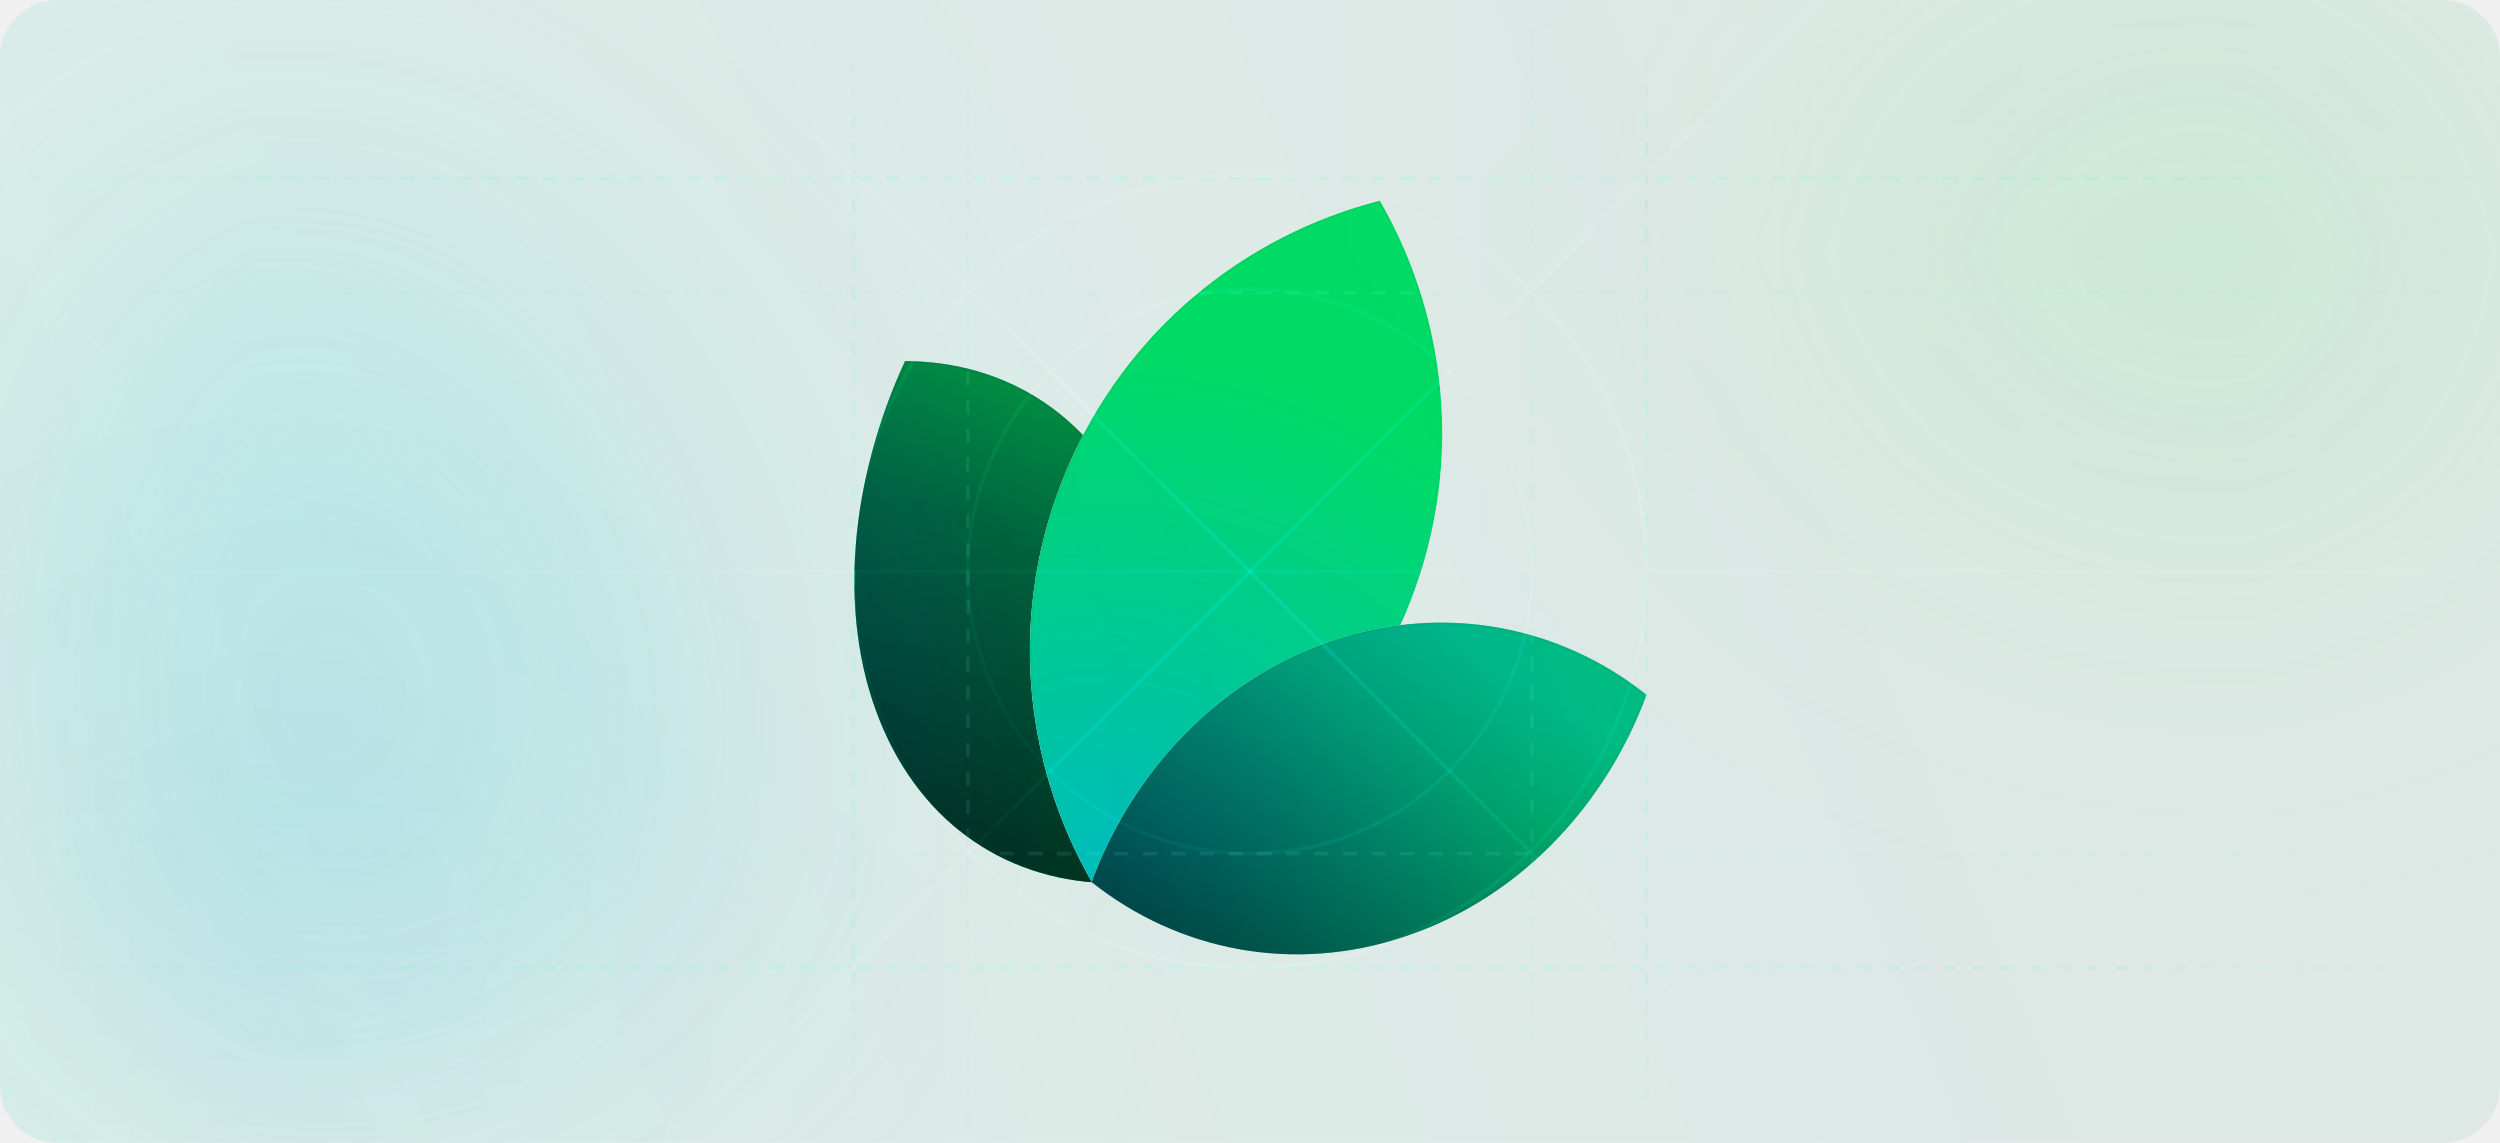
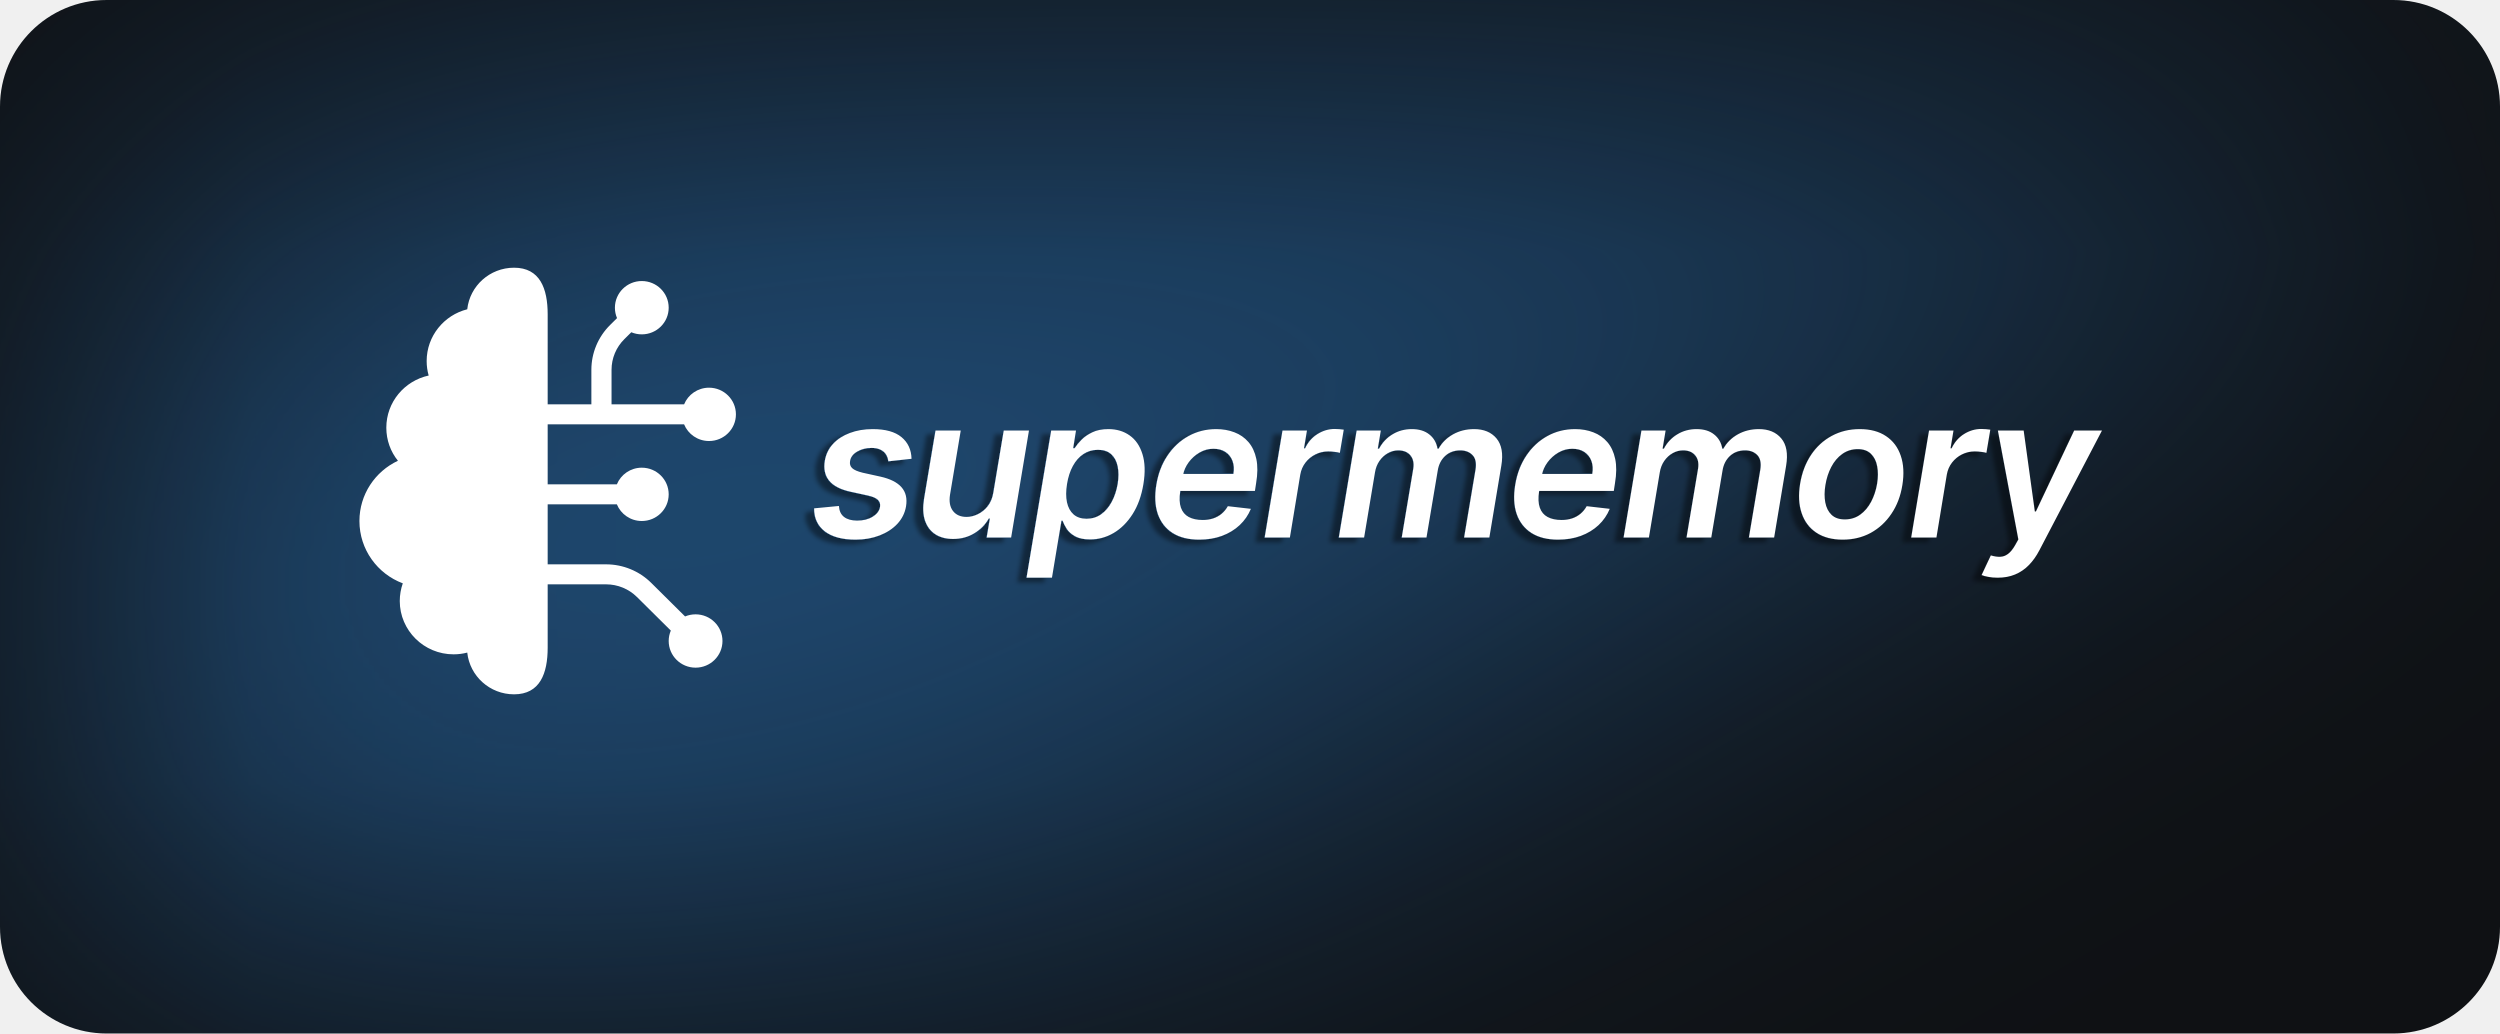
- <svg xmlns="http://www.w3.org/2000/svg" width="700" height="320" viewBox="0 0 700 320" fill="none">
-   <g clip-path="url(#clip0_2862_30)">
-     <rect width="700" height="320" rx="16" fill="url(#paint0_linear_2862_30)" />
-     <path d="M311.889 247.3C283.097 247.215 258.226 231.466 246.292 201.629C234.357 171.793 238.02 134.523 253.414 101.112C282.206 101.197 307.077 116.945 319.011 146.782C330.946 176.619 327.283 213.888 311.889 247.3Z" fill="white" />
-     <path d="M311.889 247.3C283.097 247.215 258.226 231.466 246.292 201.629C234.357 171.793 238.02 134.523 253.414 101.112C282.206 101.197 307.077 116.945 319.011 146.782C330.946 176.619 327.283 213.888 311.889 247.3Z" fill="url(#paint1_radial_2862_30)" />
-     <path d="M311.889 247.3C283.097 247.215 258.226 231.466 246.292 201.629C234.357 171.793 238.02 134.523 253.414 101.112C282.206 101.197 307.077 116.945 319.011 146.782C330.946 176.619 327.283 213.888 311.889 247.3Z" fill="black" fill-opacity="0.5" style="mix-blend-mode:hard-light" />
-     <path d="M311.889 247.3C283.097 247.215 258.226 231.466 246.292 201.629C234.357 171.793 238.02 134.523 253.414 101.112C282.206 101.197 307.077 116.945 319.011 146.782C330.946 176.619 327.283 213.888 311.889 247.3Z" fill="url(#paint2_linear_2862_30)" fill-opacity="0.5" style="mix-blend-mode:hard-light" />
-     <path d="M311.72 247.034C283.108 246.887 258.409 231.208 246.538 201.531C234.656 171.825 238.271 134.702 253.583 101.377C282.195 101.524 306.894 117.203 318.765 146.88C330.647 176.586 327.031 213.709 311.72 247.034Z" stroke="url(#paint3_linear_2862_30)" stroke-opacity="0.05" stroke-width="0.531" />
-     <path d="M305.839 247.174C343.92 237.419 377.154 210.619 393.585 171.64C410.017 132.661 405.98 90.199 386.347 56.193C348.266 65.948 315.032 92.749 298.601 131.728C282.169 170.706 286.206 213.168 305.839 247.174Z" fill="white" />
-     <path d="M305.839 247.174C343.92 237.419 377.154 210.619 393.585 171.64C410.017 132.661 405.98 90.199 386.347 56.193C348.266 65.948 315.032 92.749 298.601 131.728C282.169 170.706 286.206 213.168 305.839 247.174Z" fill="url(#paint4_radial_2862_30)" />
-     <path d="M393.341 171.537C376.971 210.369 343.89 237.091 305.969 246.867C286.462 212.959 282.476 170.663 298.845 131.831C315.215 92.998 348.295 66.276 386.217 56.5C405.724 90.408 409.71 132.704 393.341 171.537Z" stroke="url(#paint5_linear_2862_30)" stroke-opacity="0.05" stroke-width="0.531" />
-     <path d="M305.686 246.995C329.749 266.114 361.965 272.832 393.67 262.129C425.376 251.426 449.499 225.691 461.03 194.556C436.967 175.437 404.751 168.719 373.045 179.422C341.34 190.125 317.217 215.86 305.686 246.995Z" fill="white" />
-     <path d="M305.686 246.995C329.749 266.114 361.965 272.832 393.67 262.129C425.376 251.426 449.499 225.691 461.03 194.556C436.967 175.437 404.751 168.719 373.045 179.422C341.34 190.125 317.217 215.86 305.686 246.995Z" fill="url(#paint6_radial_2862_30)" />
-     <path d="M305.686 246.995C329.749 266.114 361.965 272.832 393.67 262.129C425.376 251.426 449.499 225.691 461.03 194.556C436.967 175.437 404.751 168.719 373.045 179.422C341.34 190.125 317.217 215.86 305.686 246.995Z" fill="black" fill-opacity="0.2" style="mix-blend-mode:hard-light" />
-     <path d="M305.686 246.995C329.749 266.114 361.965 272.832 393.67 262.129C425.376 251.426 449.499 225.691 461.03 194.556C436.967 175.437 404.751 168.719 373.045 179.422C341.34 190.125 317.217 215.86 305.686 246.995Z" fill="url(#paint7_linear_2862_30)" fill-opacity="0.5" style="mix-blend-mode:hard-light" />
-     <path d="M393.586 261.878C362.034 272.529 329.98 265.88 306.002 246.907C317.534 215.919 341.57 190.327 373.13 179.673C404.681 169.023 436.735 175.671 460.714 194.644C449.181 225.632 425.145 251.224 393.586 261.878Z" stroke="url(#paint8_linear_2862_30)" stroke-opacity="0.05" stroke-width="0.531" />
-     <g opacity="0.8" filter="url(#filter0_f_2862_30)">
-       <circle cx="660" cy="-60" r="160" fill="#18E244" fill-opacity="0.4" />
+ <svg xmlns="http://www.w3.org/2000/svg" width="2344" height="969" viewBox="0 0 2344 969" fill="none">
+   <g clip-path="url(#clip0_2392_147)">
+     <rect width="2344" height="969" rx="100" fill="#0F1114" />
+     <g opacity="0.4" filter="url(#filter0_f_2392_147)">
+       <rect x="-2772.03" y="1936.79" width="7287.1" height="929.709" transform="rotate(-30 -2772.03 1936.79)" fill="#369DFD" />
    </g>
-     <g opacity="0.8" filter="url(#filter1_f_2862_30)">
-       <circle cx="20" cy="213" r="160" fill="#18CAE2" fill-opacity="0.33" />
+     <g filter="url(#filter1_d_2392_147)">
+       <path d="M854.654 430.165L832.896 432.517C832.678 430.295 832.003 428.226 830.87 426.31C829.738 424.393 828.039 422.868 825.774 421.736C823.552 420.56 820.677 419.972 817.149 419.972C812.008 419.972 807.5 421.126 803.623 423.435C799.746 425.743 797.546 428.705 797.024 432.321C796.544 435.022 797.198 437.222 798.984 438.92C800.77 440.619 804.08 442.057 808.916 443.233L825.512 446.892C834.66 448.939 841.238 452.25 845.245 456.824C849.296 461.398 850.712 467.387 849.492 474.793C848.447 480.978 845.746 486.423 841.39 491.128C837.034 495.789 831.458 499.426 824.663 502.04C817.911 504.653 810.418 505.96 802.186 505.96C789.684 505.96 780.057 503.368 773.305 498.185C766.597 492.957 763.264 485.77 763.308 476.622L786.569 474.401C786.83 478.931 788.42 482.35 791.339 484.659C794.258 486.924 798.309 488.079 803.492 488.122C809.329 488.166 814.252 486.946 818.259 484.463C822.311 481.937 824.597 478.866 825.12 475.25C825.556 472.549 824.881 470.349 823.095 468.651C821.352 466.952 818.238 465.601 813.751 464.599L797.285 461.006C787.963 458.958 781.32 455.495 777.356 450.616C773.436 445.694 772.107 439.487 773.37 431.994C774.416 425.896 776.964 420.647 781.015 416.247C785.11 411.804 790.359 408.384 796.762 405.989C803.166 403.549 810.331 402.33 818.259 402.33C830.195 402.33 839.19 404.834 845.245 409.844C851.3 414.853 854.436 421.627 854.654 430.165ZM931.376 461.79L941.112 403.636H964.765L948.038 504H925.104L928.109 486.162H927.064C923.927 491.781 919.441 496.377 913.604 499.949C907.81 503.521 901.145 505.307 893.609 505.307C887.032 505.307 881.478 503.848 876.947 500.929C872.417 497.967 869.194 493.676 867.277 488.057C865.404 482.394 865.121 475.555 866.427 467.54L877.143 403.636H900.797L890.734 463.881C889.732 470.241 890.647 475.294 893.479 479.04C896.354 482.786 900.622 484.659 906.285 484.659C909.77 484.659 913.277 483.81 916.805 482.111C920.377 480.412 923.492 477.885 926.149 474.531C928.806 471.134 930.549 466.886 931.376 461.79ZM962.474 541.636L985.605 403.636H1008.87L1006.19 420.233H1007.56C1009.13 417.794 1011.24 415.202 1013.9 412.457C1016.6 409.67 1020.02 407.295 1024.16 405.335C1028.29 403.331 1033.33 402.33 1039.25 402.33C1046.96 402.33 1053.6 404.312 1059.18 408.276C1064.75 412.196 1068.74 418.011 1071.14 425.722C1073.58 433.388 1073.88 442.797 1072.05 453.949C1070.22 464.97 1066.85 474.335 1061.92 482.045C1057 489.756 1051.1 495.636 1044.22 499.688C1037.33 503.739 1029.95 505.764 1022.06 505.764C1016.31 505.764 1011.68 504.806 1008.15 502.889C1004.66 500.973 1002.03 498.664 1000.24 495.963C998.455 493.219 997.126 490.627 996.255 488.188H995.21L986.323 541.636H962.474ZM1000.44 453.818C999.392 460.309 999.37 465.993 1000.37 470.872C1001.42 475.751 1003.49 479.562 1006.58 482.307C1009.67 485.008 1013.72 486.358 1018.73 486.358C1023.96 486.358 1028.53 484.964 1032.45 482.176C1036.42 479.345 1039.71 475.49 1042.32 470.611C1044.98 465.688 1046.85 460.091 1047.94 453.818C1048.94 447.589 1048.94 442.057 1047.94 437.222C1046.94 432.386 1044.91 428.597 1041.86 425.852C1038.81 423.108 1034.68 421.736 1029.45 421.736C1024.35 421.736 1019.8 423.064 1015.79 425.722C1011.83 428.379 1008.54 432.103 1005.93 436.895C1003.31 441.687 1001.48 447.328 1000.44 453.818ZM1124.35 505.96C1114.29 505.96 1105.97 503.869 1099.39 499.688C1092.81 495.462 1088.2 489.494 1085.54 481.784C1082.93 474.03 1082.49 464.904 1084.23 454.406C1085.93 444.082 1089.39 435.022 1094.62 427.224C1099.85 419.384 1106.38 413.285 1114.22 408.929C1122.11 404.529 1130.82 402.33 1140.36 402.33C1146.55 402.33 1152.23 403.331 1157.41 405.335C1162.6 407.295 1166.98 410.345 1170.55 414.483C1174.12 418.621 1176.58 423.892 1177.93 430.295C1179.28 436.655 1179.22 444.235 1177.73 453.034L1176.62 460.287H1094.29L1096.84 444.344H1156.43C1157.22 439.813 1156.96 435.784 1155.65 432.256C1154.34 428.684 1152.16 425.874 1149.12 423.827C1146.07 421.779 1142.25 420.756 1137.68 420.756C1133.02 420.756 1128.66 421.954 1124.61 424.349C1120.61 426.702 1117.23 429.751 1114.48 433.497C1111.74 437.243 1110 441.186 1109.26 445.324L1106.58 460.614C1105.62 466.886 1105.84 472.005 1107.23 475.969C1108.63 479.933 1111.07 482.851 1114.55 484.724C1118.04 486.598 1122.43 487.534 1127.75 487.534C1131.23 487.534 1134.46 487.055 1137.42 486.097C1140.38 485.138 1143.02 483.701 1145.33 481.784C1147.68 479.824 1149.64 477.428 1151.21 474.597L1172.83 477.08C1170.44 482.917 1166.93 488.013 1162.31 492.369C1157.7 496.682 1152.16 500.036 1145.72 502.432C1139.31 504.784 1132.19 505.96 1124.35 505.96ZM1185.75 504L1202.48 403.636H1225.41L1222.6 420.364H1223.65C1226.39 414.57 1230.27 410.105 1235.28 406.969C1240.33 403.789 1245.73 402.199 1251.48 402.199C1252.83 402.199 1254.29 402.264 1255.86 402.395C1257.43 402.482 1258.78 402.634 1259.91 402.852L1256.25 424.611C1255.25 424.262 1253.68 423.957 1251.55 423.696C1249.46 423.391 1247.39 423.239 1245.34 423.239C1241.03 423.239 1237.02 424.175 1233.32 426.048C1229.66 427.878 1226.57 430.426 1224.04 433.693C1221.51 436.96 1219.88 440.728 1219.14 444.997L1209.4 504H1185.75ZM1255.27 504L1272 403.636H1294.67L1291.79 420.69H1293.04C1296.09 414.94 1300.29 410.454 1305.65 407.23C1311 403.963 1317.04 402.33 1323.75 402.33C1330.5 402.33 1335.94 403.985 1340.08 407.295C1344.26 410.562 1346.83 415.027 1347.79 420.69H1348.84C1351.97 415.071 1356.46 410.606 1362.3 407.295C1368.18 403.985 1374.78 402.33 1382.1 402.33C1391.24 402.33 1398.26 405.248 1403.14 411.085C1408.01 416.922 1409.52 425.438 1407.64 436.634L1396.41 504H1372.75L1383.47 440.293C1384.43 434.063 1383.47 429.511 1380.59 426.636C1377.76 423.718 1373.95 422.259 1369.16 422.259C1363.45 422.259 1358.7 424.023 1354.91 427.551C1351.17 431.08 1348.86 435.697 1347.99 441.403L1337.47 504H1314.27L1325.12 439.312C1325.9 434.129 1324.99 429.991 1322.37 426.898C1319.8 423.805 1316.01 422.259 1311 422.259C1307.61 422.259 1304.36 423.13 1301.27 424.872C1298.18 426.615 1295.54 429.054 1293.36 432.19C1291.23 435.283 1289.83 438.877 1289.18 442.972L1278.99 504H1255.27ZM1460.83 505.96C1450.76 505.96 1442.44 503.869 1435.87 499.688C1429.29 495.462 1424.67 489.494 1422.01 481.784C1419.4 474.03 1418.97 464.904 1420.71 454.406C1422.41 444.082 1425.87 435.022 1431.1 427.224C1436.32 419.384 1442.86 413.285 1450.7 408.929C1458.58 404.529 1467.3 402.33 1476.84 402.33C1483.02 402.33 1488.71 403.331 1493.89 405.335C1499.07 407.295 1503.45 410.345 1507.02 414.483C1510.6 418.621 1513.06 423.892 1514.41 430.295C1515.76 436.655 1515.69 444.235 1514.21 453.034L1513.1 460.287H1430.77L1433.32 444.344H1492.91C1493.69 439.813 1493.43 435.784 1492.13 432.256C1490.82 428.684 1488.64 425.874 1485.59 423.827C1482.54 421.779 1478.73 420.756 1474.16 420.756C1469.5 420.756 1465.14 421.954 1461.09 424.349C1457.08 426.702 1453.71 429.751 1450.96 433.497C1448.22 437.243 1446.47 441.186 1445.73 445.324L1443.05 460.614C1442.1 466.886 1442.31 472.005 1443.71 475.969C1445.1 479.933 1447.54 482.851 1451.03 484.724C1454.51 486.598 1458.91 487.534 1464.22 487.534C1467.71 487.534 1470.93 487.055 1473.9 486.097C1476.86 485.138 1479.49 483.701 1481.8 481.784C1484.15 479.824 1486.11 477.428 1487.68 474.597L1509.31 477.08C1506.91 482.917 1503.41 488.013 1498.79 492.369C1494.17 496.682 1488.64 500.036 1482.19 502.432C1475.79 504.784 1468.67 505.96 1460.83 505.96ZM1522.29 504L1539.02 403.636H1561.69L1558.82 420.69H1560.06C1563.11 414.94 1567.31 410.454 1572.67 407.23C1578.03 403.963 1584.06 402.33 1590.77 402.33C1597.52 402.33 1602.97 403.985 1607.1 407.295C1611.29 410.562 1613.86 415.027 1614.81 420.69H1615.86C1619 415.071 1623.48 410.606 1629.32 407.295C1635.2 403.985 1641.8 402.33 1649.12 402.33C1658.27 402.33 1665.28 405.248 1670.16 411.085C1675.04 416.922 1676.54 425.438 1674.67 436.634L1663.43 504H1639.77L1650.49 440.293C1651.45 434.063 1650.49 429.511 1647.62 426.636C1644.78 423.718 1640.97 422.259 1636.18 422.259C1630.47 422.259 1625.73 424.023 1621.94 427.551C1618.19 431.08 1615.88 435.697 1615.01 441.403L1604.49 504H1581.29L1592.14 439.312C1592.93 434.129 1592.01 429.991 1589.4 426.898C1586.83 423.805 1583.04 422.259 1578.03 422.259C1574.63 422.259 1571.38 423.13 1568.29 424.872C1565.2 426.615 1562.56 429.054 1560.39 432.19C1558.25 435.283 1556.86 438.877 1556.2 442.972L1546.01 504H1522.29ZM1727.72 505.96C1717.83 505.96 1709.6 503.782 1703.02 499.426C1696.49 495.07 1691.89 488.95 1689.23 481.065C1686.58 473.181 1686.1 464.033 1687.8 453.622C1689.49 443.342 1692.89 434.347 1697.99 426.636C1703.13 418.926 1709.6 412.958 1717.4 408.733C1725.24 404.464 1734.01 402.33 1743.73 402.33C1753.62 402.33 1761.83 404.529 1768.36 408.929C1774.9 413.285 1779.49 419.405 1782.15 427.29C1784.85 435.174 1785.35 444.366 1783.65 454.864C1782 465.1 1778.58 474.052 1773.39 481.719C1768.25 489.385 1761.78 495.353 1753.99 499.622C1746.19 503.848 1737.43 505.96 1727.72 505.96ZM1729.68 487.011C1735.17 487.011 1739.98 485.53 1744.12 482.568C1748.3 479.562 1751.72 475.533 1754.38 470.48C1757.08 465.384 1758.95 459.721 1760 453.491C1760.96 447.48 1760.98 442.035 1760.06 437.156C1759.15 432.234 1757.19 428.335 1754.18 425.46C1751.22 422.542 1747.1 421.082 1741.83 421.082C1736.34 421.082 1731.49 422.607 1727.26 425.656C1723.08 428.662 1719.66 432.713 1717 437.81C1714.35 442.863 1712.52 448.504 1711.51 454.733C1710.51 460.744 1710.47 466.189 1711.38 471.068C1712.3 475.947 1714.26 479.824 1717.26 482.699C1720.27 485.574 1724.41 487.011 1729.68 487.011ZM1791.94 504L1808.67 403.636H1831.61L1828.8 420.364H1829.84C1832.59 414.57 1836.46 410.105 1841.47 406.969C1846.53 403.789 1851.93 402.199 1857.68 402.199C1859.03 402.199 1860.49 402.264 1862.06 402.395C1863.62 402.482 1864.97 402.634 1866.11 402.852L1862.45 424.611C1861.45 424.262 1859.88 423.957 1857.74 423.696C1855.65 423.391 1853.58 423.239 1851.54 423.239C1847.22 423.239 1843.22 424.175 1839.51 426.048C1835.85 427.878 1832.76 430.426 1830.23 433.693C1827.71 436.96 1826.07 440.728 1825.33 444.997L1815.6 504H1791.94ZM1873.01 541.636C1869.79 541.636 1866.85 541.375 1864.19 540.852C1861.58 540.373 1859.51 539.807 1857.98 539.153L1866.61 520.727C1869.88 521.729 1872.82 522.165 1875.43 522.034C1878.09 521.947 1880.53 521.054 1882.75 519.355C1885.01 517.7 1887.23 514.977 1889.41 511.188L1892.42 505.764L1873.21 403.636H1897.38L1907.84 479.562H1908.88L1944.76 403.636H1970.83L1912.09 516.023C1909.25 521.468 1905.97 526.085 1902.22 529.875C1898.47 533.708 1894.18 536.627 1889.35 538.631C1884.56 540.634 1879.11 541.636 1873.01 541.636Z" fill="white" />
    </g>
-     <g opacity="0.8" filter="url(#filter2_f_2862_30)">
-       <circle cx="660" cy="480" r="160" fill="#18E2B2" fill-opacity="0.52" />
-     </g>
-     <g opacity="0.8" filter="url(#filter3_f_2862_30)">
-       <circle cx="20" cy="413" r="160" fill="#4018E2" fill-opacity="0.22" />
-     </g>
-     <path opacity="0.2" d="M0 50H700" stroke="url(#paint9_radial_2862_30)" stroke-dasharray="4 4" />
-     <path opacity="0.1" d="M0 82H700" stroke="url(#paint10_radial_2862_30)" stroke-dasharray="4 4" />
-     <path opacity="0.2" d="M239 0L239 320" stroke="url(#paint11_radial_2862_30)" stroke-dasharray="4 4" />
-     <path opacity="0.1" d="M271 0L271 320" stroke="url(#paint12_radial_2862_30)" stroke-dasharray="4 4" />
-     <path opacity="0.2" d="M461 0L461 320" stroke="url(#paint13_radial_2862_30)" stroke-dasharray="4 4" />
-     <path opacity="0.1" d="M429 0L429 320" stroke="url(#paint14_radial_2862_30)" stroke-dasharray="4 4" />
-     <path opacity="0.2" d="M0 271H700" stroke="url(#paint15_radial_2862_30)" stroke-dasharray="4 4" />
-     <path opacity="0.1" d="M0 239H700" stroke="url(#paint16_radial_2862_30)" stroke-dasharray="4 4" />
-     <g style="mix-blend-mode:overlay" opacity="0.1">
-       <path d="M0 160H700" stroke="url(#paint17_linear_2862_30)" />
-     </g>
-     <g style="mix-blend-mode:overlay" opacity="0.2">
-       <path d="M511 -1L189 321" stroke="url(#paint18_linear_2862_30)" />
-     </g>
-     <g style="mix-blend-mode:overlay" opacity="0.2">
-       <path d="M511 321L189 -1" stroke="url(#paint19_linear_2862_30)" />
-     </g>
-     <g style="mix-blend-mode:overlay" opacity="0.1">
-       <circle cx="350" cy="160" r="111" stroke="white" />
-     </g>
-     <g style="mix-blend-mode:overlay" opacity="0.1">
-       <circle cx="350" cy="160" r="79" stroke="white" />
-     </g>
+     <path d="M481.982 251C506.33 251 513.5 270.609 513.5 294.75V379.125H554.473V346.711C554.473 330.963 560.782 315.861 572.013 304.726L578.531 298.263C577.246 295.264 576.536 291.964 576.536 288.5C576.536 274.693 587.825 263.5 601.75 263.5C615.675 263.5 626.964 274.693 626.964 288.5C626.964 302.307 615.675 313.5 601.75 313.5C598.256 313.5 594.928 312.795 591.903 311.522L585.385 317.984C577.701 325.603 573.384 335.936 573.384 346.711V379.125H641.404C645.145 369.963 654.204 363.5 664.786 363.5C678.711 363.5 690 374.693 690 388.5C690 402.307 678.711 413.5 664.786 413.5C654.204 413.5 645.145 407.037 641.404 397.875H513.5V454.125H578.369C582.109 444.963 591.168 438.5 601.75 438.5C615.675 438.5 626.964 449.693 626.964 463.5C626.964 477.307 615.675 488.5 601.75 488.5C591.168 488.5 582.109 482.037 578.368 472.875H513.5V529.125H568.255C584.137 529.125 599.369 535.381 610.599 546.516L642.331 577.978C645.357 576.705 648.685 576 652.179 576C666.104 576 677.393 587.193 677.393 601C677.393 614.807 666.104 626 652.179 626C638.253 626 626.964 614.807 626.964 601C626.964 597.536 627.675 594.236 628.96 591.237L597.227 559.774C589.543 552.155 579.121 547.875 568.255 547.875H513.5V607.25C513.5 631.391 506.33 651 481.982 651C459.211 651 440.457 633.891 438.094 611.859C433.996 612.953 429.662 613.5 425.25 613.5C397.435 613.5 374.821 591.078 374.821 563.5C374.821 557.719 375.846 552.094 377.658 546.937C353.862 538.031 337 515.219 337 488.5C337 463.578 351.735 442.016 373.088 432.016C366.233 423.5 362.214 412.719 362.214 401C362.214 377.016 379.234 357.016 401.927 352.094C400.666 347.797 400.036 343.187 400.036 338.5C400.036 315.141 416.267 295.453 438.094 289.984C440.457 268.109 459.211 251 481.982 251Z" fill="white" />
  </g>
  <defs>
-     <filter id="filter0_f_2862_30" x="260" y="-460" width="800" height="800" filterUnits="userSpaceOnUse" color-interpolation-filters="sRGB">
+     <filter id="filter0_f_2392_147" x="-3653.3" y="-2588.03" width="8538.21" height="6211.24" filterUnits="userSpaceOnUse" color-interpolation-filters="sRGB">
      <feFlood flood-opacity="0" result="BackgroundImageFix" />
      <feBlend mode="normal" in="SourceGraphic" in2="BackgroundImageFix" result="shape" />
-       <feGaussianBlur stdDeviation="120" result="effect1_foregroundBlur_2862_30" />
+       <feGaussianBlur stdDeviation="440.634" result="effect1_foregroundBlur_2392_147" />
    </filter>
-     <filter id="filter1_f_2862_30" x="-380" y="-187" width="800" height="800" filterUnits="userSpaceOnUse" color-interpolation-filters="sRGB">
+     <filter id="filter1_d_2392_147" x="751.242" y="402.199" width="1219.59" height="147.438" filterUnits="userSpaceOnUse" color-interpolation-filters="sRGB">
      <feFlood flood-opacity="0" result="BackgroundImageFix" />
-       <feBlend mode="normal" in="SourceGraphic" in2="BackgroundImageFix" result="shape" />
-       <feGaussianBlur stdDeviation="120" result="effect1_foregroundBlur_2862_30" />
+       <feColorMatrix in="SourceAlpha" type="matrix" values="0 0 0 0 0 0 0 0 0 0 0 0 0 0 0 0 0 0 127 0" result="hardAlpha" />
+       <feOffset dx="-8" dy="4" />
+       <feGaussianBlur stdDeviation="2" />
+       <feComposite in2="hardAlpha" operator="out" />
+       <feColorMatrix type="matrix" values="0 0 0 0 0 0 0 0 0 0 0 0 0 0 0 0 0 0 0.41 0" />
+       <feBlend mode="normal" in2="BackgroundImageFix" result="effect1_dropShadow_2392_147" />
+       <feBlend mode="normal" in="SourceGraphic" in2="effect1_dropShadow_2392_147" result="shape" />
    </filter>
-     <filter id="filter2_f_2862_30" x="260" y="80" width="800" height="800" filterUnits="userSpaceOnUse" color-interpolation-filters="sRGB">
-       <feFlood flood-opacity="0" result="BackgroundImageFix" />
-       <feBlend mode="normal" in="SourceGraphic" in2="BackgroundImageFix" result="shape" />
-       <feGaussianBlur stdDeviation="120" result="effect1_foregroundBlur_2862_30" />
-     </filter>
-     <filter id="filter3_f_2862_30" x="-380" y="13" width="800" height="800" filterUnits="userSpaceOnUse" color-interpolation-filters="sRGB">
-       <feFlood flood-opacity="0" result="BackgroundImageFix" />
-       <feBlend mode="normal" in="SourceGraphic" in2="BackgroundImageFix" result="shape" />
-       <feGaussianBlur stdDeviation="120" result="effect1_foregroundBlur_2862_30" />
-     </filter>
-     <linearGradient id="paint0_linear_2862_30" x1="1.04308e-05" y1="320" x2="710.784" y2="26.079" gradientUnits="userSpaceOnUse">
-       <stop stop-color="#18E299" stop-opacity="0.09" />
-       <stop offset="0.729" stop-color="#0D9373" stop-opacity="0.08" />
-     </linearGradient>
-     <radialGradient id="paint1_radial_2862_30" cx="0" cy="0" r="1" gradientUnits="userSpaceOnUse" gradientTransform="translate(208.697 189.703) rotate(-10.029) scale(169.097 167.466)">
-       <stop stop-color="#00B0BB" />
-       <stop offset="1" stop-color="#00DB65" />
-     </radialGradient>
-     <linearGradient id="paint2_linear_2862_30" x1="306.587" y1="93.56" x2="252.341" y2="224.228" gradientUnits="userSpaceOnUse">
-       <stop stop-color="#18E299" />
-       <stop offset="1" />
-     </linearGradient>
-     <linearGradient id="paint3_linear_2862_30" x1="311.84" y1="123.717" x2="253.579" y2="224.761" gradientUnits="userSpaceOnUse">
-       <stop />
-       <stop offset="1" stop-opacity="0" />
-     </linearGradient>
-     <radialGradient id="paint4_radial_2862_30" cx="0" cy="0" r="1" gradientUnits="userSpaceOnUse" gradientTransform="translate(313.407 243.64) rotate(-75.7542) scale(203.632 223.902)">
-       <stop stop-color="#00BBBB" />
-       <stop offset="0.713" stop-color="#00DB65" />
-     </radialGradient>
-     <linearGradient id="paint5_linear_2862_30" x1="308.586" y1="102.284" x2="383.487" y2="201.169" gradientUnits="userSpaceOnUse">
-       <stop />
-       <stop offset="1" stop-opacity="0" />
-     </linearGradient>
-     <radialGradient id="paint6_radial_2862_30" cx="0" cy="0" r="1" gradientUnits="userSpaceOnUse" gradientTransform="translate(311.446 249.925) rotate(-20.3524) scale(174.776 163.096)">
-       <stop stop-color="#00B0BB" />
-       <stop offset="1" stop-color="#00DB65" />
-     </radialGradient>
-     <linearGradient id="paint7_linear_2862_30" x1="395.842" y1="169.781" x2="332.121" y2="263.82" gradientUnits="userSpaceOnUse">
-       <stop stop-color="#00B1BC" />
-       <stop offset="1" />
-     </linearGradient>
-     <linearGradient id="paint8_linear_2862_30" x1="395.842" y1="169.781" x2="370.99" y2="271.799" gradientUnits="userSpaceOnUse">
-       <stop />
-       <stop offset="1" stop-opacity="0" />
-     </linearGradient>
-     <radialGradient id="paint9_radial_2862_30" cx="0" cy="0" r="1" gradientUnits="userSpaceOnUse" gradientTransform="translate(350 50) scale(398.125 182)">
-       <stop offset="0.349" stop-color="#84FFD3" />
-       <stop offset="0.88" stop-color="#18E299" stop-opacity="0" />
-     </radialGradient>
-     <radialGradient id="paint10_radial_2862_30" cx="0" cy="0" r="1" gradientUnits="userSpaceOnUse" gradientTransform="translate(350 82) scale(398.125 182)">
-       <stop offset="0.349" stop-color="#84FFD3" />
-       <stop offset="0.88" stop-color="#18E299" stop-opacity="0" />
-     </radialGradient>
-     <radialGradient id="paint11_radial_2862_30" cx="0" cy="0" r="1" gradientUnits="userSpaceOnUse" gradientTransform="translate(239 160) rotate(90) scale(182 182)">
-       <stop offset="0.349" stop-color="#84FFD3" />
-       <stop offset="0.88" stop-color="#18E299" stop-opacity="0" />
-     </radialGradient>
-     <radialGradient id="paint12_radial_2862_30" cx="0" cy="0" r="1" gradientUnits="userSpaceOnUse" gradientTransform="translate(271 160) rotate(90) scale(182 182)">
-       <stop offset="0.349" stop-color="#84FFD3" />
-       <stop offset="0.88" stop-color="#18E299" stop-opacity="0" />
-     </radialGradient>
-     <radialGradient id="paint13_radial_2862_30" cx="0" cy="0" r="1" gradientUnits="userSpaceOnUse" gradientTransform="translate(461 160) rotate(90) scale(182 182)">
-       <stop offset="0.349" stop-color="#84FFD3" />
-       <stop offset="0.88" stop-color="#18E299" stop-opacity="0" />
-     </radialGradient>
-     <radialGradient id="paint14_radial_2862_30" cx="0" cy="0" r="1" gradientUnits="userSpaceOnUse" gradientTransform="translate(429 160) rotate(90) scale(182 182)">
-       <stop offset="0.349" stop-color="#84FFD3" />
-       <stop offset="0.88" stop-color="#18E299" stop-opacity="0" />
-     </radialGradient>
-     <radialGradient id="paint15_radial_2862_30" cx="0" cy="0" r="1" gradientUnits="userSpaceOnUse" gradientTransform="translate(350 271) scale(398.125 182)">
-       <stop offset="0.349" stop-color="#84FFD3" />
-       <stop offset="0.88" stop-color="#18E299" stop-opacity="0" />
-     </radialGradient>
-     <radialGradient id="paint16_radial_2862_30" cx="0" cy="0" r="1" gradientUnits="userSpaceOnUse" gradientTransform="translate(350 239) scale(398.125 182)">
-       <stop offset="0.349" stop-color="#84FFD3" />
-       <stop offset="0.88" stop-color="#18E299" stop-opacity="0" />
-     </radialGradient>
-     <linearGradient id="paint17_linear_2862_30" x1="0" y1="160" x2="700" y2="160" gradientUnits="userSpaceOnUse">
-       <stop stop-color="white" stop-opacity="0.1" />
-       <stop offset="0.5" stop-color="white" />
-       <stop offset="1" stop-color="white" stop-opacity="0.1" />
-     </linearGradient>
-     <linearGradient id="paint18_linear_2862_30" x1="511" y1="-1" x2="189" y2="321" gradientUnits="userSpaceOnUse">
-       <stop stop-color="white" stop-opacity="0.1" />
-       <stop offset="0.5" stop-color="white" />
-       <stop offset="1" stop-color="white" stop-opacity="0.1" />
-     </linearGradient>
-     <linearGradient id="paint19_linear_2862_30" x1="511" y1="321" x2="189" y2="-1" gradientUnits="userSpaceOnUse">
-       <stop stop-color="white" stop-opacity="0.1" />
-       <stop offset="0.5" stop-color="white" />
-       <stop offset="1" stop-color="white" stop-opacity="0.1" />
-     </linearGradient>
-     <clipPath id="clip0_2862_30">
-       <rect width="700" height="320" rx="16" fill="white" />
+     <clipPath id="clip0_2392_147">
+       <rect width="2344" height="969" rx="100" fill="white" />
    </clipPath>
  </defs>
</svg>
